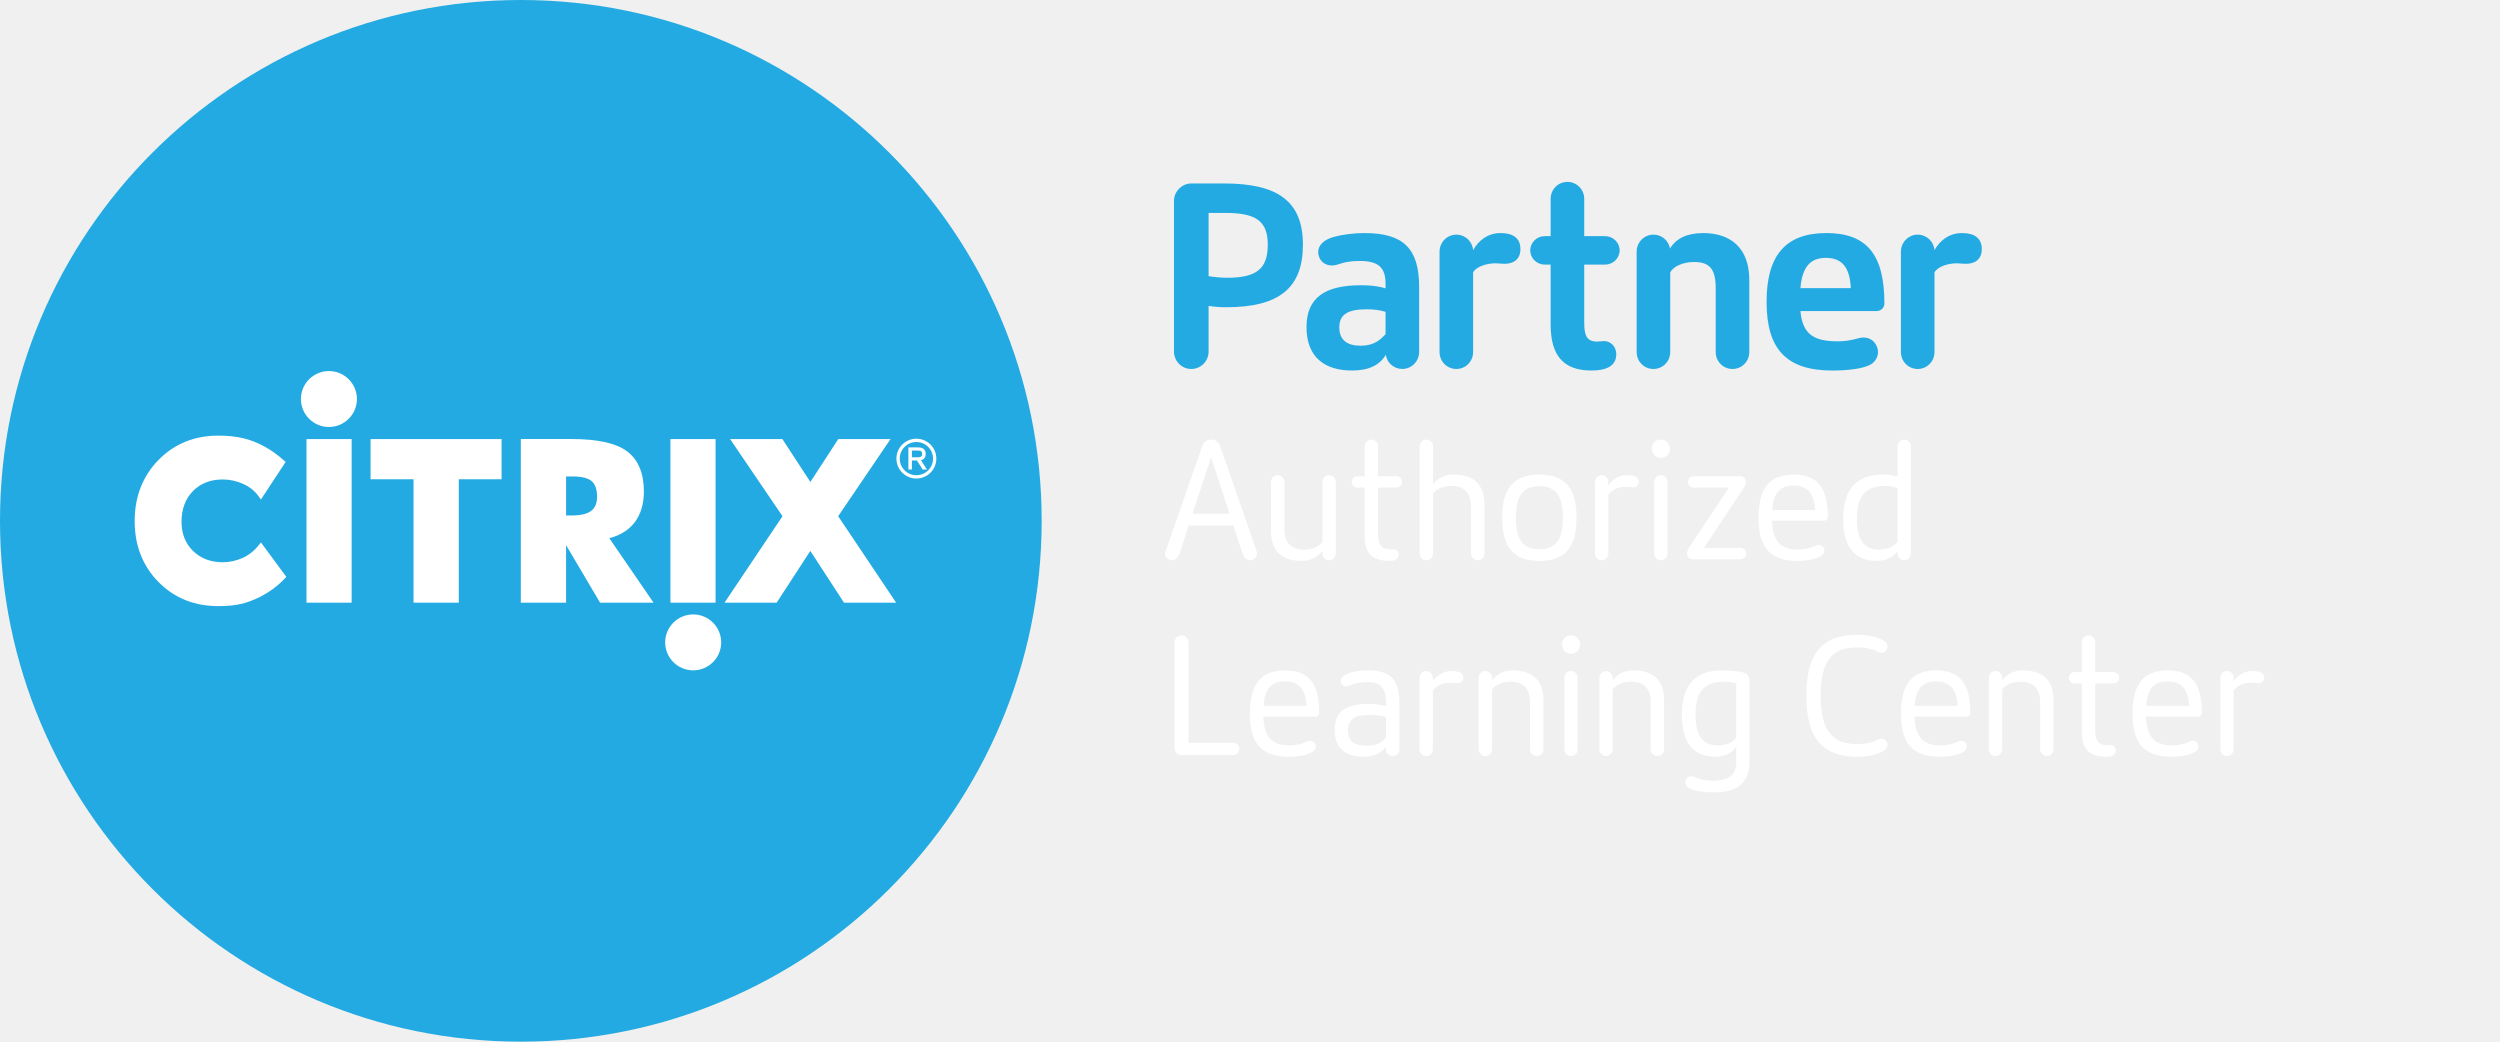
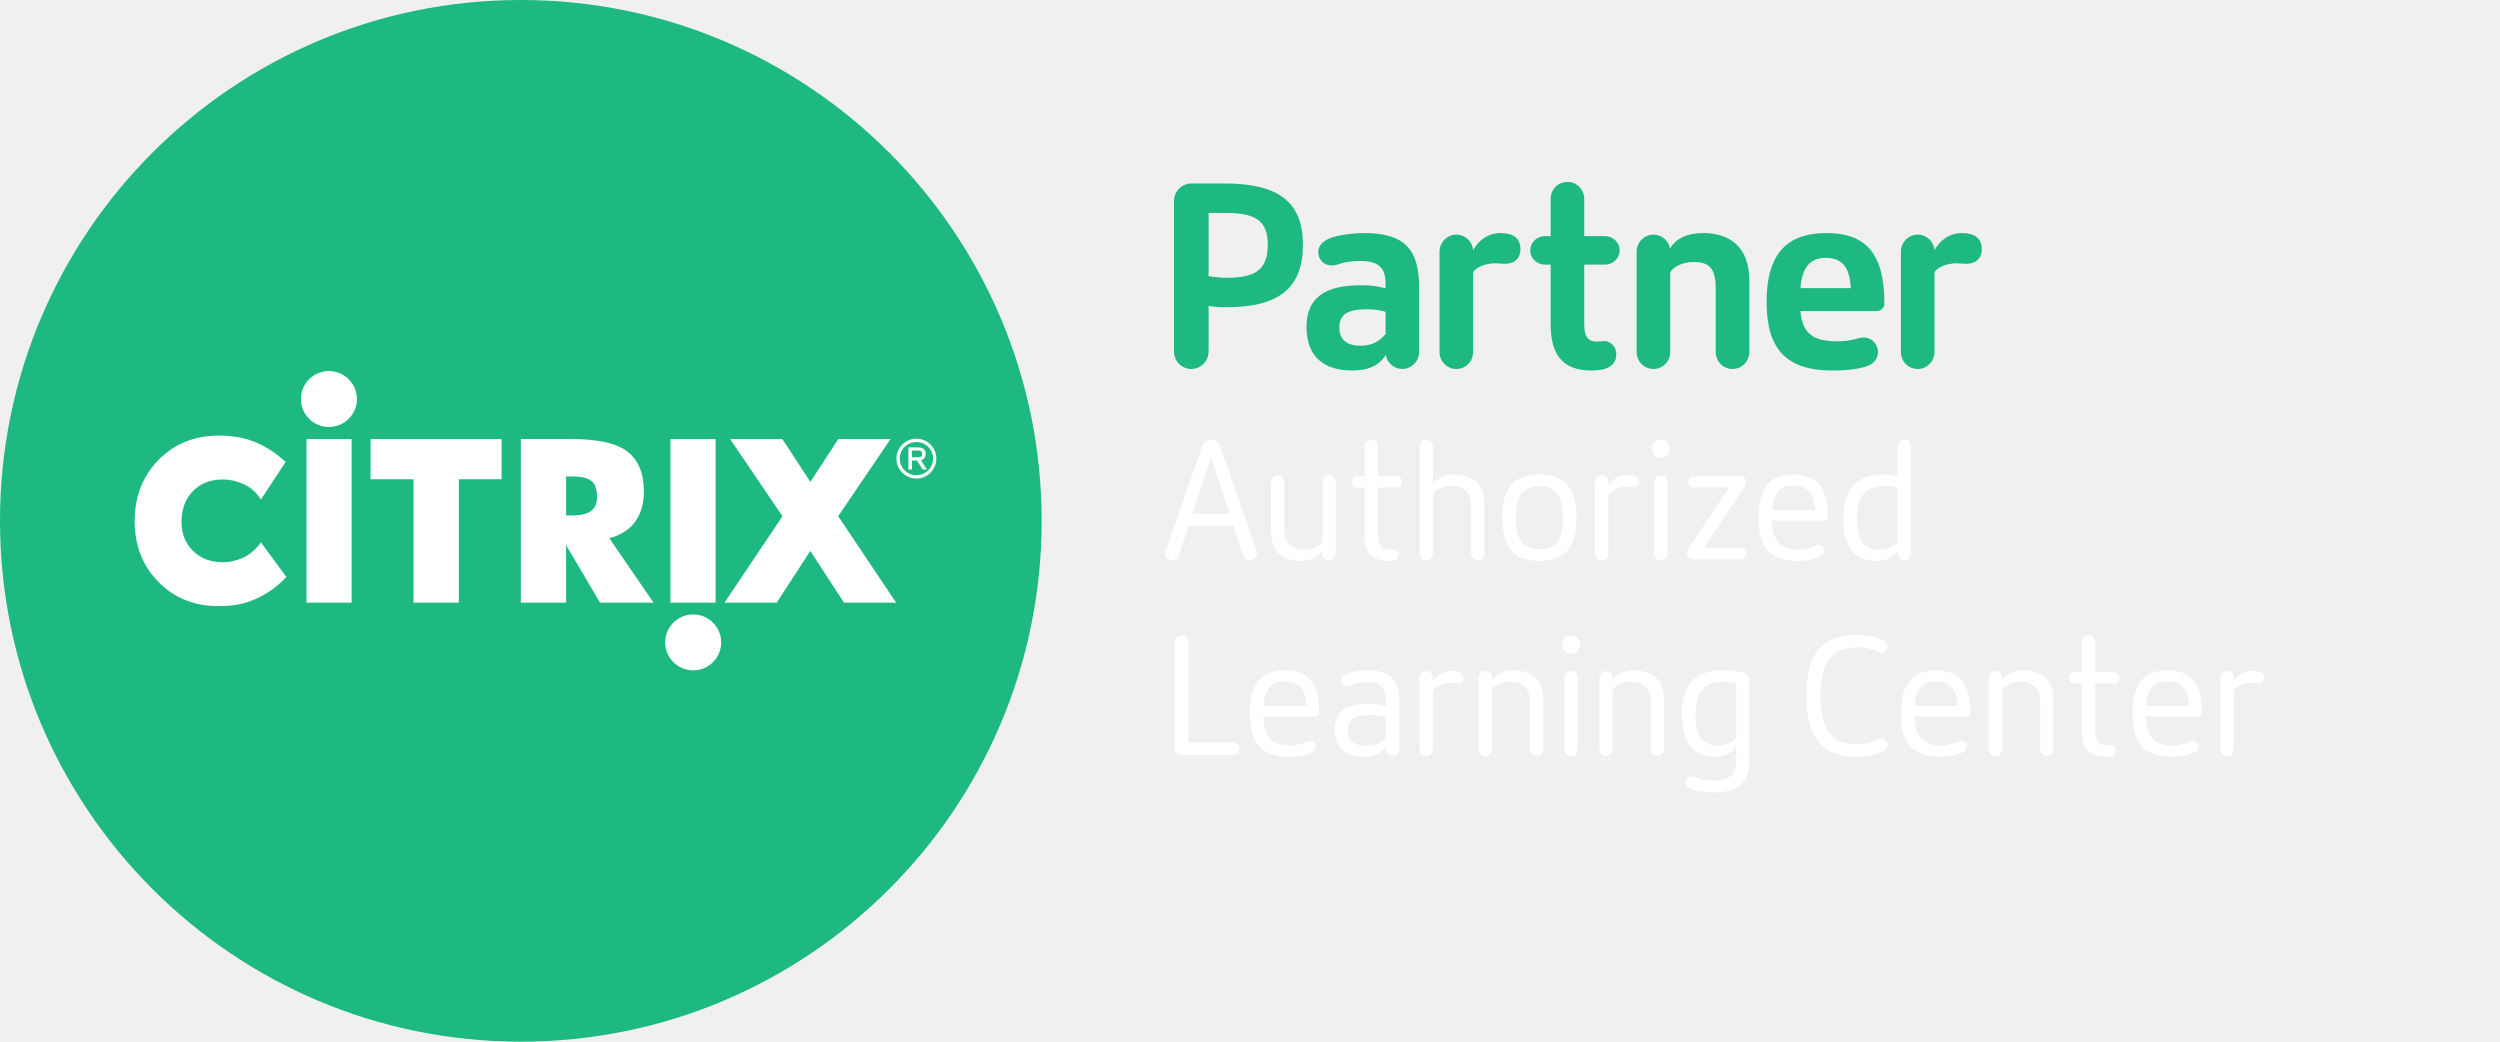
<svg xmlns="http://www.w3.org/2000/svg" width="300" height="125">
-   <path fill="#23AAE2" d="M125 62.5c0 34.518-27.982 62.5-62.5 62.5C27.983 125 0 97.018 0 62.5S27.983 0 62.5 0C97.018 0 125 27.982 125 62.5" />
+   <path fill="#1EB980" d="M125 62.5c0 34.518-27.982 62.5-62.5 62.5C27.983 125 0 97.018 0 62.5S27.983 0 62.5 0C97.018 0 125 27.982 125 62.5" />
  <g fill="#FFF">
    <path d="M39.47 51.238c1.853 0 3.361-1.505 3.361-3.356s-1.508-3.355-3.361-3.355c-1.853 0-3.36 1.504-3.36 3.355s1.507 3.356 3.36 3.356M36.781 52.684h5.417v19.639h-5.417zM83.182 73.731c-1.853 0-3.36 1.505-3.36 3.356s1.507 3.355 3.36 3.355 3.361-1.504 3.361-3.355-1.508-3.356-3.361-3.356M80.452 52.684h5.417v19.639h-5.417zM31.31 65.09l-.171.219c-.586.751-1.28 1.317-2.008 1.639-.788.345-1.593.521-2.401.521-1.447 0-2.647-.456-3.566-1.357-.917-.899-1.382-2.072-1.382-3.485 0-1.52.459-2.762 1.367-3.691.906-.929 2.11-1.4 3.581-1.4.83 0 1.643.176 2.413.518.856.38 1.47.884 1.989 1.633l.177.257 2.966-4.511-.134-.121c-1.552-1.405-3.234-2.323-4.994-2.734-.871-.202-1.864-.304-2.954-.304-2.862 0-5.276.985-7.177 2.924-1.895 1.942-2.856 4.408-2.856 7.331s.959 5.381 2.853 7.306c1.895 1.924 4.31 2.9 7.181 2.9 1.168 0 2.129-.104 2.939-.312.892-.233 3.182-.995 5.108-3.073l.118-.129-3.049-4.131zM44.467 52.684v4.827h5.156v14.812h5.434V57.511h5.133v-4.827zM73.117 64.579c1.294-.33 2.303-.952 3.008-1.853.757-.969 1.142-2.228 1.142-3.746 0-2.167-.664-3.779-1.976-4.79-1.295-1-3.554-1.507-6.711-1.507h-6.083v19.639h5.433v-6.906l4.08 6.906h6.419l-5.312-7.743zm-2.172-3.278c-.482.369-1.262.555-2.315.555h-.699v-4.681h.787c1.081 0 1.849.188 2.285.564.428.367.643 1 .643 1.875 0 .777-.228 1.327-.701 1.687zM97.239 66.111l4.043 6.211h6.257l-6.959-10.377 6.288-9.261h-6.272l-3.35 5.15-3.364-5.15H87.61l6.29 9.261-6.958 10.377h6.256zM109.968 52.643c-1.322 0-2.397 1.071-2.397 2.389 0 1.319 1.075 2.392 2.397 2.392 1.319 0 2.392-1.074 2.392-2.392.001-1.318-1.073-2.389-2.392-2.389zm0 4.383c-1.102 0-1.999-.894-1.999-1.994 0-1.099.897-1.99 1.999-1.99 1.1 0 1.997.892 1.997 1.99 0 1.099-.897 1.994-1.997 1.994z" />
    <path d="M110.514 55.221c.496-.109.572-.513.572-.75 0-.682-.546-.783-.871-.783h-1.209v2.658h.423v-1.094h.598l.683 1.074.012.02h.51l-.718-1.125zm-1.085-.347v-.808h.732c.348 0 .501.125.501.405s-.153.403-.501.403h-.732z" />
  </g>
-   <g fill="#23AAE2">
+   <g fill="#1EB980">
    <path d="M147.172 36.867c-.775 0-1.24-.031-2.14-.155v5.458c0 1.178-.93 2.107-2.077 2.107s-2.077-.93-2.077-2.107V24.092c0-1.116.961-2.077 2.077-2.077h3.938c6.48 0 9.457 2.17 9.457 7.349 0 5.24-2.915 7.503-9.178 7.503zm-.124-11.317h-2.016v7.596c.868.124 1.644.187 2.201.187 3.566 0 4.899-1.085 4.899-3.969.001-2.822-1.394-3.814-5.084-3.814zM163.291 34.231c1.023 0 1.923.062 2.977.372v-.527c0-1.984-.837-2.76-3.132-2.76-.868 0-1.674.093-2.542.403-.931.341-1.923.062-2.295-.868-.434-1.179.435-2.047 1.644-2.388 1.178-.341 2.573-.496 3.783-.496 4.743 0 6.572 1.892 6.572 6.511v7.751c0 1.116-.898 2.046-2.015 2.046-1.023 0-1.86-.744-1.984-1.705-.744 1.271-2.077 1.892-4.062 1.892-3.287 0-5.457-1.612-5.457-5.209 0-3.471 2.139-5.022 6.511-5.022zm0 7.256c1.612 0 2.388-.744 2.977-1.396v-2.666c-.651-.217-1.396-.311-2.264-.311-2.263 0-3.286.62-3.286 2.171 0 1.613 1.053 2.202 2.573 2.202zM172.745 42.231v-12.03c0-1.116.899-2.046 2.016-2.046 1.054 0 1.922.806 2.016 1.86.682-1.209 1.798-2.046 3.317-2.046 1.488 0 2.356.62 2.356 1.922 0 1.24-.838 1.767-1.892 1.767-.341 0-.806-.062-1.116-.062-1.055 0-2.295.403-2.666 1.085v9.55c0 1.147-.899 2.046-2.016 2.046s-2.015-.899-2.015-2.046zM190.975 44.463c-3.504 0-4.899-1.953-4.899-5.55V31.75h-.713c-.961 0-1.736-.775-1.736-1.706 0-.93.775-1.705 1.736-1.705h.713v-4.465c0-1.147.899-2.046 2.016-2.046s2.016.899 2.016 2.046v4.465h2.512c.961 0 1.736.775 1.736 1.705 0 .931-.775 1.706-1.736 1.706h-2.512v6.946c0 1.488.248 2.294 1.55 2.294.311 0 .589-.062.837-.062.683 0 1.458.558 1.458 1.581-.002 1.427-1.212 1.954-2.978 1.954zM196.397 42.231v-12.03c0-1.116.899-2.046 2.016-2.046.992 0 1.829.713 1.984 1.674.744-1.24 2.077-1.86 4-1.86 3.225 0 5.519 1.736 5.519 5.643v8.62c0 1.147-.899 2.046-2.016 2.046s-2.015-.898-2.015-2.046v-7.627c0-2.356-.744-3.163-2.605-3.163-1.395 0-2.48.558-2.852 1.24v9.55c0 1.147-.899 2.046-2.016 2.046s-2.015-.9-2.015-2.047zM219.896 44.463c-5.52 0-7.907-2.542-7.907-8.248 0-5.612 2.326-8.248 7.163-8.248 4.868 0 6.976 2.573 6.976 8.465 0 .496-.434.899-.93.899h-9.146c.248 2.883 1.736 3.627 4.496 3.627.837 0 1.643-.124 2.48-.372.961-.279 1.891.124 2.232 1.086.31.867-.125 1.674-.744 2.046-.869.529-2.79.745-4.62.745zm-3.844-9.89h6.046c-.124-2.543-1.085-3.628-3.008-3.628-1.705 0-2.821.93-3.038 3.628zM228.109 42.231v-12.03c0-1.116.899-2.046 2.016-2.046 1.054 0 1.922.806 2.015 1.86.683-1.209 1.799-2.046 3.318-2.046 1.488 0 2.356.62 2.356 1.922 0 1.24-.837 1.767-1.892 1.767-.341 0-.807-.062-1.116-.062-1.054 0-2.294.403-2.667 1.085v9.55c0 1.147-.898 2.046-2.015 2.046s-2.015-.899-2.015-2.046z" />
  </g>
  <g fill="#FFF">
    <path d="M149.106 66.409l-1.101-3.341h-5.361l-1.08 3.301c-.2.62-.561.86-.96.86-.44 0-.801-.34-.801-.761 0-.14.08-.34.16-.56l4.301-12.363c.16-.46.541-.8 1.081-.8s.92.34 1.08.8l4.36 12.563c.04.1.061.24.061.3 0 .46-.38.82-.82.82-.46.001-.74-.258-.92-.819zm-6.002-4.761h4.441l-2.221-6.782-2.22 6.782zM152.523 63.789v-5.981c0-.42.36-.78.8-.78.44 0 .801.36.801.78v5.661c0 1.641.779 2.48 2.36 2.48.9 0 1.7-.28 2.2-.94v-7.201c0-.42.36-.78.8-.78.44 0 .801.36.801.78v8.622c0 .439-.36.8-.801.8-.439 0-.8-.36-.8-.8v-.301c-.62.78-1.44 1.181-2.461 1.181-2.24 0-3.7-1.061-3.7-3.521zM166.764 67.31c-2.061 0-3.001-.9-3.001-2.9v-5.902h-.859c-.4 0-.7-.3-.7-.68 0-.38.3-.68.7-.68h.859v-3.581c0-.46.36-.82.801-.82.439 0 .8.36.8.82v3.581h2.181c.4 0 .7.3.7.68 0 .38-.3.68-.7.68h-2.181v5.681c0 1.221.46 1.74 1.54 1.74.16 0 .221-.02.341-.02.359 0 .6.28.6.64-.001.58-.501.761-1.081.761zM176.524 66.409v-5.621c0-1.641-.78-2.48-2.36-2.48-.9 0-1.7.28-2.2.94v7.162c0 .46-.36.82-.801.82s-.8-.36-.8-.82V53.566c0-.46.359-.82.8-.82s.801.36.801.82v4.561c.62-.78 1.439-1.18 2.46-1.18 2.24 0 3.701 1.06 3.701 3.521v5.941c0 .46-.36.82-.801.82-.439 0-.8-.36-.8-.82zM180.264 62.128c0-3.561 1.399-5.181 4.461-5.181 3.061 0 4.461 1.62 4.461 5.181s-1.4 5.181-4.461 5.181c-3.062.001-4.461-1.62-4.461-5.181zm7.281 0c0-2.641-.86-3.781-2.82-3.781-1.961 0-2.821 1.14-2.821 3.781 0 2.64.86 3.781 2.821 3.781 1.96 0 2.82-1.14 2.82-3.781zM191.403 66.409v-8.562c0-.46.359-.82.8-.82s.8.36.8.82v.4c.521-.76 1.32-1.22 2.221-1.22s1.44.2 1.44.8c0 .38-.28.66-.66.66-.32 0-.5-.06-.9-.06-.96 0-1.6.32-2.101.94v7.042c0 .46-.359.82-.8.82s-.8-.36-.8-.82zM198.223 53.847c0-.62.46-1.101 1.08-1.101s1.08.48 1.08 1.101-.46 1.1-1.08 1.1-1.08-.48-1.08-1.1zm.28 12.562v-8.562c0-.46.359-.82.8-.82s.8.36.8.82v8.562c0 .46-.359.82-.8.82s-.8-.36-.8-.82zM208.845 67.109h-5.722c-.399 0-.68-.28-.68-.66 0-.28.14-.58.34-.88l4.701-7.062h-4.221c-.4 0-.7-.3-.7-.68 0-.38.3-.68.7-.68h5.561c.4 0 .681.28.681.66 0 .28-.141.58-.34.88l-4.701 7.062h4.381c.399 0 .7.3.7.681 0 .38-.301.679-.7.679zM215.743 67.31c-3.301 0-4.721-1.561-4.721-5.181 0-3.541 1.34-5.181 4.2-5.181 2.861 0 4.121 1.56 4.121 5.121 0 .22-.2.42-.42.42h-6.281c.08 2.501 1.08 3.461 3.12 3.461.82 0 1.521-.18 2.181-.48.4-.18.78 0 .92.32.181.44-.04.8-.54 1.04-.679.339-1.719.48-2.58.48zm-3.081-6.102h5.161c-.12-2.041-.94-2.94-2.601-2.94-1.499 0-2.419.74-2.56 2.94zM225.923 56.947c.66 0 1.101.08 1.78.24v-3.621c0-.46.36-.82.801-.82.439 0 .8.36.8.82v12.843c0 .46-.36.82-.8.82-.44 0-.801-.36-.801-.82v-.26c-.62.78-1.439 1.16-2.46 1.16-2.541 0-4.061-1.48-4.061-5.081.001-3.52 1.64-5.281 4.741-5.281zm-.42 9.002c.9 0 1.7-.28 2.2-.94v-6.421c-.38-.16-.88-.28-1.439-.28-2.441 0-3.441 1.26-3.441 3.961-.001 2.48.84 3.68 2.68 3.68zM147.965 90.609h-6.182c-.46 0-.84-.38-.84-.84V77.106c0-.48.38-.86.84-.86.461 0 .841.38.841.86v12.022h5.341c.42 0 .76.34.76.74s-.34.741-.76.741zM154.704 90.81c-3.301 0-4.72-1.561-4.72-5.182 0-3.54 1.339-5.181 4.2-5.181s4.121 1.561 4.121 5.121c0 .22-.2.42-.42.42h-6.281c.08 2.501 1.08 3.461 3.12 3.461.82 0 1.521-.18 2.181-.48.4-.18.78 0 .92.32.181.44-.04.8-.54 1.04-.681.34-1.721.481-2.581.481zm-3.081-6.102h5.161c-.12-2.04-.94-2.94-2.601-2.94-1.499 0-2.419.74-2.56 2.94zM164.203 84.468c.88 0 1.561.101 2.12.28v-.32c0-1.9-.62-2.58-2.32-2.58-.78 0-1.521.16-2.16.46-.36.16-.761 0-.9-.32-.2-.46.08-.86.681-1.12.66-.28 1.7-.42 2.48-.42 2.74 0 3.82 1.021 3.82 4.001v5.481c0 .439-.36.8-.8.8-.44 0-.801-.36-.801-.8v-.32c-.64.82-1.52 1.2-2.7 1.2-2.061 0-3.461-.98-3.461-3.221 0-2.16 1.28-3.121 4.041-3.121zm-.24 5.021c1.12 0 1.9-.36 2.36-1.04v-2.4c-.52-.181-1.14-.261-1.88-.261-1.921 0-2.681.54-2.681 1.841.001 1.3.741 1.86 2.201 1.86zM170.343 89.909v-8.562c0-.46.359-.82.8-.82s.8.36.8.82v.399c.521-.76 1.32-1.22 2.221-1.22s1.44.2 1.44.8c0 .38-.28.66-.66.66-.32 0-.5-.06-.9-.06-.96 0-1.6.32-2.101.94v7.041c0 .46-.359.82-.8.82s-.8-.358-.8-.818zM177.443 89.909v-8.562c0-.46.359-.82.8-.82s.801.36.801.82v.28c.62-.78 1.439-1.181 2.46-1.181 2.24 0 3.701 1.061 3.701 3.521v5.941c0 .46-.36.82-.801.82-.439 0-.8-.36-.8-.82v-5.621c0-1.641-.78-2.48-2.36-2.48-.9 0-1.7.28-2.2.94v7.161c0 .46-.36.82-.801.82s-.8-.359-.8-.819zM187.442 77.347c0-.62.46-1.101 1.08-1.101s1.08.48 1.08 1.101-.46 1.101-1.08 1.101-1.08-.481-1.08-1.101zm.281 12.562v-8.562c0-.46.359-.82.8-.82s.801.36.801.82v8.562c0 .46-.36.82-.801.82s-.8-.36-.8-.82zM191.923 89.909v-8.562c0-.46.359-.82.8-.82s.8.36.8.82v.28c.621-.78 1.44-1.181 2.461-1.181 2.24 0 3.701 1.061 3.701 3.521v5.941c0 .46-.36.82-.801.82-.439 0-.8-.36-.8-.82v-5.621c0-1.641-.78-2.48-2.36-2.48-.9 0-1.7.28-2.201.94v7.161c0 .46-.359.82-.8.82s-.8-.359-.8-.819zM209.144 80.688c.439.1.8.42.8 1.04v9.522c0 2.66-1.34 3.84-4.4 3.84-1.181 0-2.061-.159-2.781-.479-.42-.18-.64-.62-.46-1.021.16-.38.58-.56 1.061-.34.6.28 1.3.44 2.141.44 1.96 0 2.84-.7 2.84-2.261v-1.801c-.62.78-1.42 1.181-2.46 1.181-2.541 0-4.061-1.48-4.061-5.081 0-3.521 1.64-5.281 4.761-5.281.918 0 1.738.06 2.559.241zm-5.682 5.081c0 2.48.841 3.681 2.681 3.681.9 0 1.7-.28 2.2-.94v-6.501c-.399-.12-.819-.2-1.439-.2-2.442-.001-3.442 1.258-3.442 3.96zM216.761 83.488c0-5.062 1.9-7.322 6.142-7.322 1.101 0 2.461.261 3.161.721.399.26.56.64.34 1.06-.2.381-.58.521-1.021.28-.7-.36-1.54-.54-2.521-.54-3.08 0-4.381 1.7-4.381 5.802 0 4.101 1.301 5.801 4.381 5.801.98 0 1.78-.16 2.521-.54.44-.24.82-.1 1.021.28.22.42.06.8-.34 1.06-.7.461-2.061.721-3.161.721-4.242-.001-6.142-2.262-6.142-7.323zM232.842 90.81c-3.301 0-4.721-1.561-4.721-5.182 0-3.54 1.34-5.181 4.2-5.181 2.861 0 4.121 1.561 4.121 5.121 0 .22-.2.42-.42.42h-6.281c.08 2.501 1.08 3.461 3.12 3.461.82 0 1.521-.18 2.181-.48.4-.18.78 0 .92.32.181.44-.04.8-.54 1.04-.68.34-1.72.481-2.58.481zm-3.081-6.102h5.161c-.12-2.04-.94-2.94-2.601-2.94-1.5 0-2.42.74-2.56 2.94zM238.661 89.909v-8.562c0-.46.359-.82.8-.82s.8.36.8.82v.28c.621-.78 1.44-1.181 2.461-1.181 2.24 0 3.701 1.061 3.701 3.521v5.941c0 .46-.36.82-.801.82-.439 0-.8-.36-.8-.82v-5.621c0-1.641-.78-2.48-2.36-2.48-.9 0-1.7.28-2.201.94v7.161c0 .46-.359.82-.8.82s-.8-.359-.8-.819zM252.821 90.81c-2.061 0-3.001-.9-3.001-2.9v-5.901h-.859c-.4 0-.7-.301-.7-.681s.3-.68.7-.68h.859v-3.581c0-.46.36-.82.801-.82.439 0 .8.36.8.82v3.581h2.181c.4 0 .7.3.7.68s-.3.681-.7.681h-2.181v5.681c0 1.221.46 1.74 1.54 1.74.16 0 .221-.02.341-.02.359 0 .6.28.6.64-.001.579-.501.76-1.081.76zM260.622 90.81c-3.301 0-4.721-1.561-4.721-5.182 0-3.54 1.34-5.181 4.2-5.181 2.861 0 4.121 1.561 4.121 5.121 0 .22-.2.42-.42.42h-6.281c.08 2.501 1.08 3.461 3.12 3.461.82 0 1.521-.18 2.181-.48.4-.18.78 0 .92.32.181.44-.04.8-.54 1.04-.68.34-1.72.481-2.58.481zm-3.081-6.102h5.161c-.12-2.04-.94-2.94-2.601-2.94-1.499 0-2.419.74-2.56 2.94zM266.441 89.909v-8.562c0-.46.359-.82.8-.82s.801.36.801.82v.399c.52-.76 1.319-1.22 2.22-1.22s1.44.2 1.44.8c0 .38-.28.66-.66.66-.32 0-.5-.06-.9-.06-.96 0-1.6.32-2.1.94v7.041c0 .46-.36.82-.801.82s-.8-.358-.8-.818z" />
  </g>
  <path fill="#FFF" d="M299 0h1v1h-1z" opacity=".01" />
</svg>
